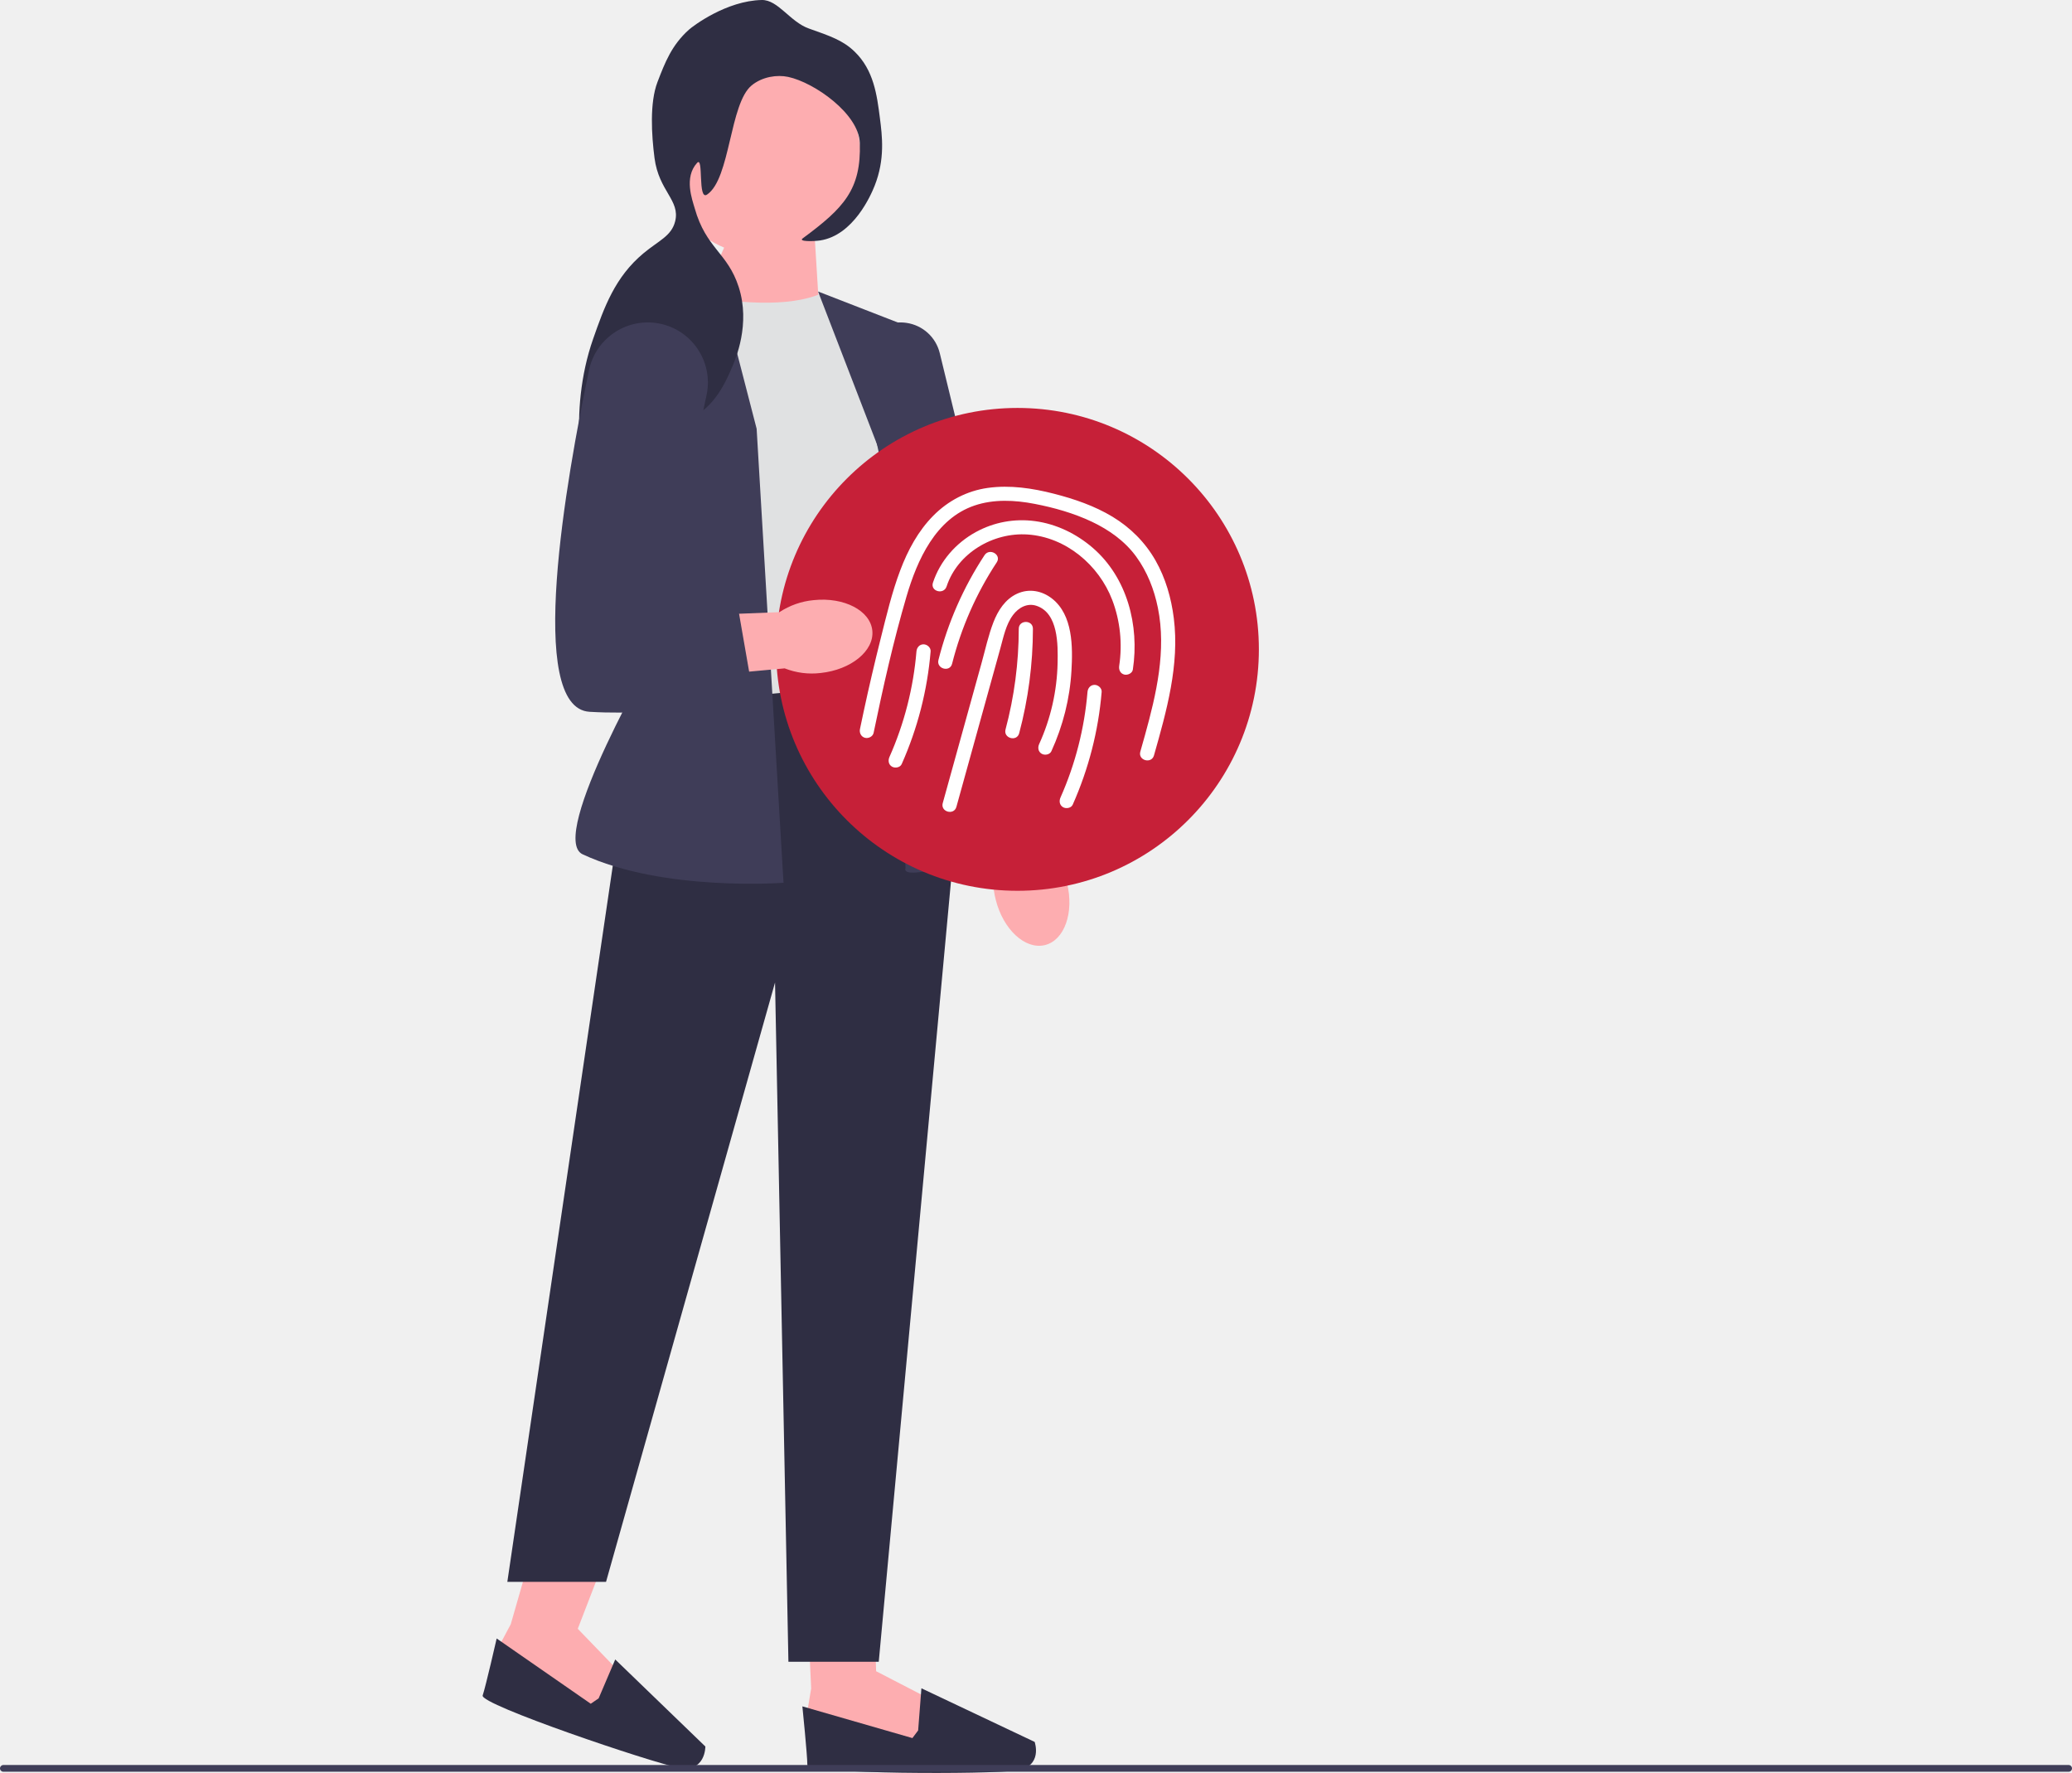
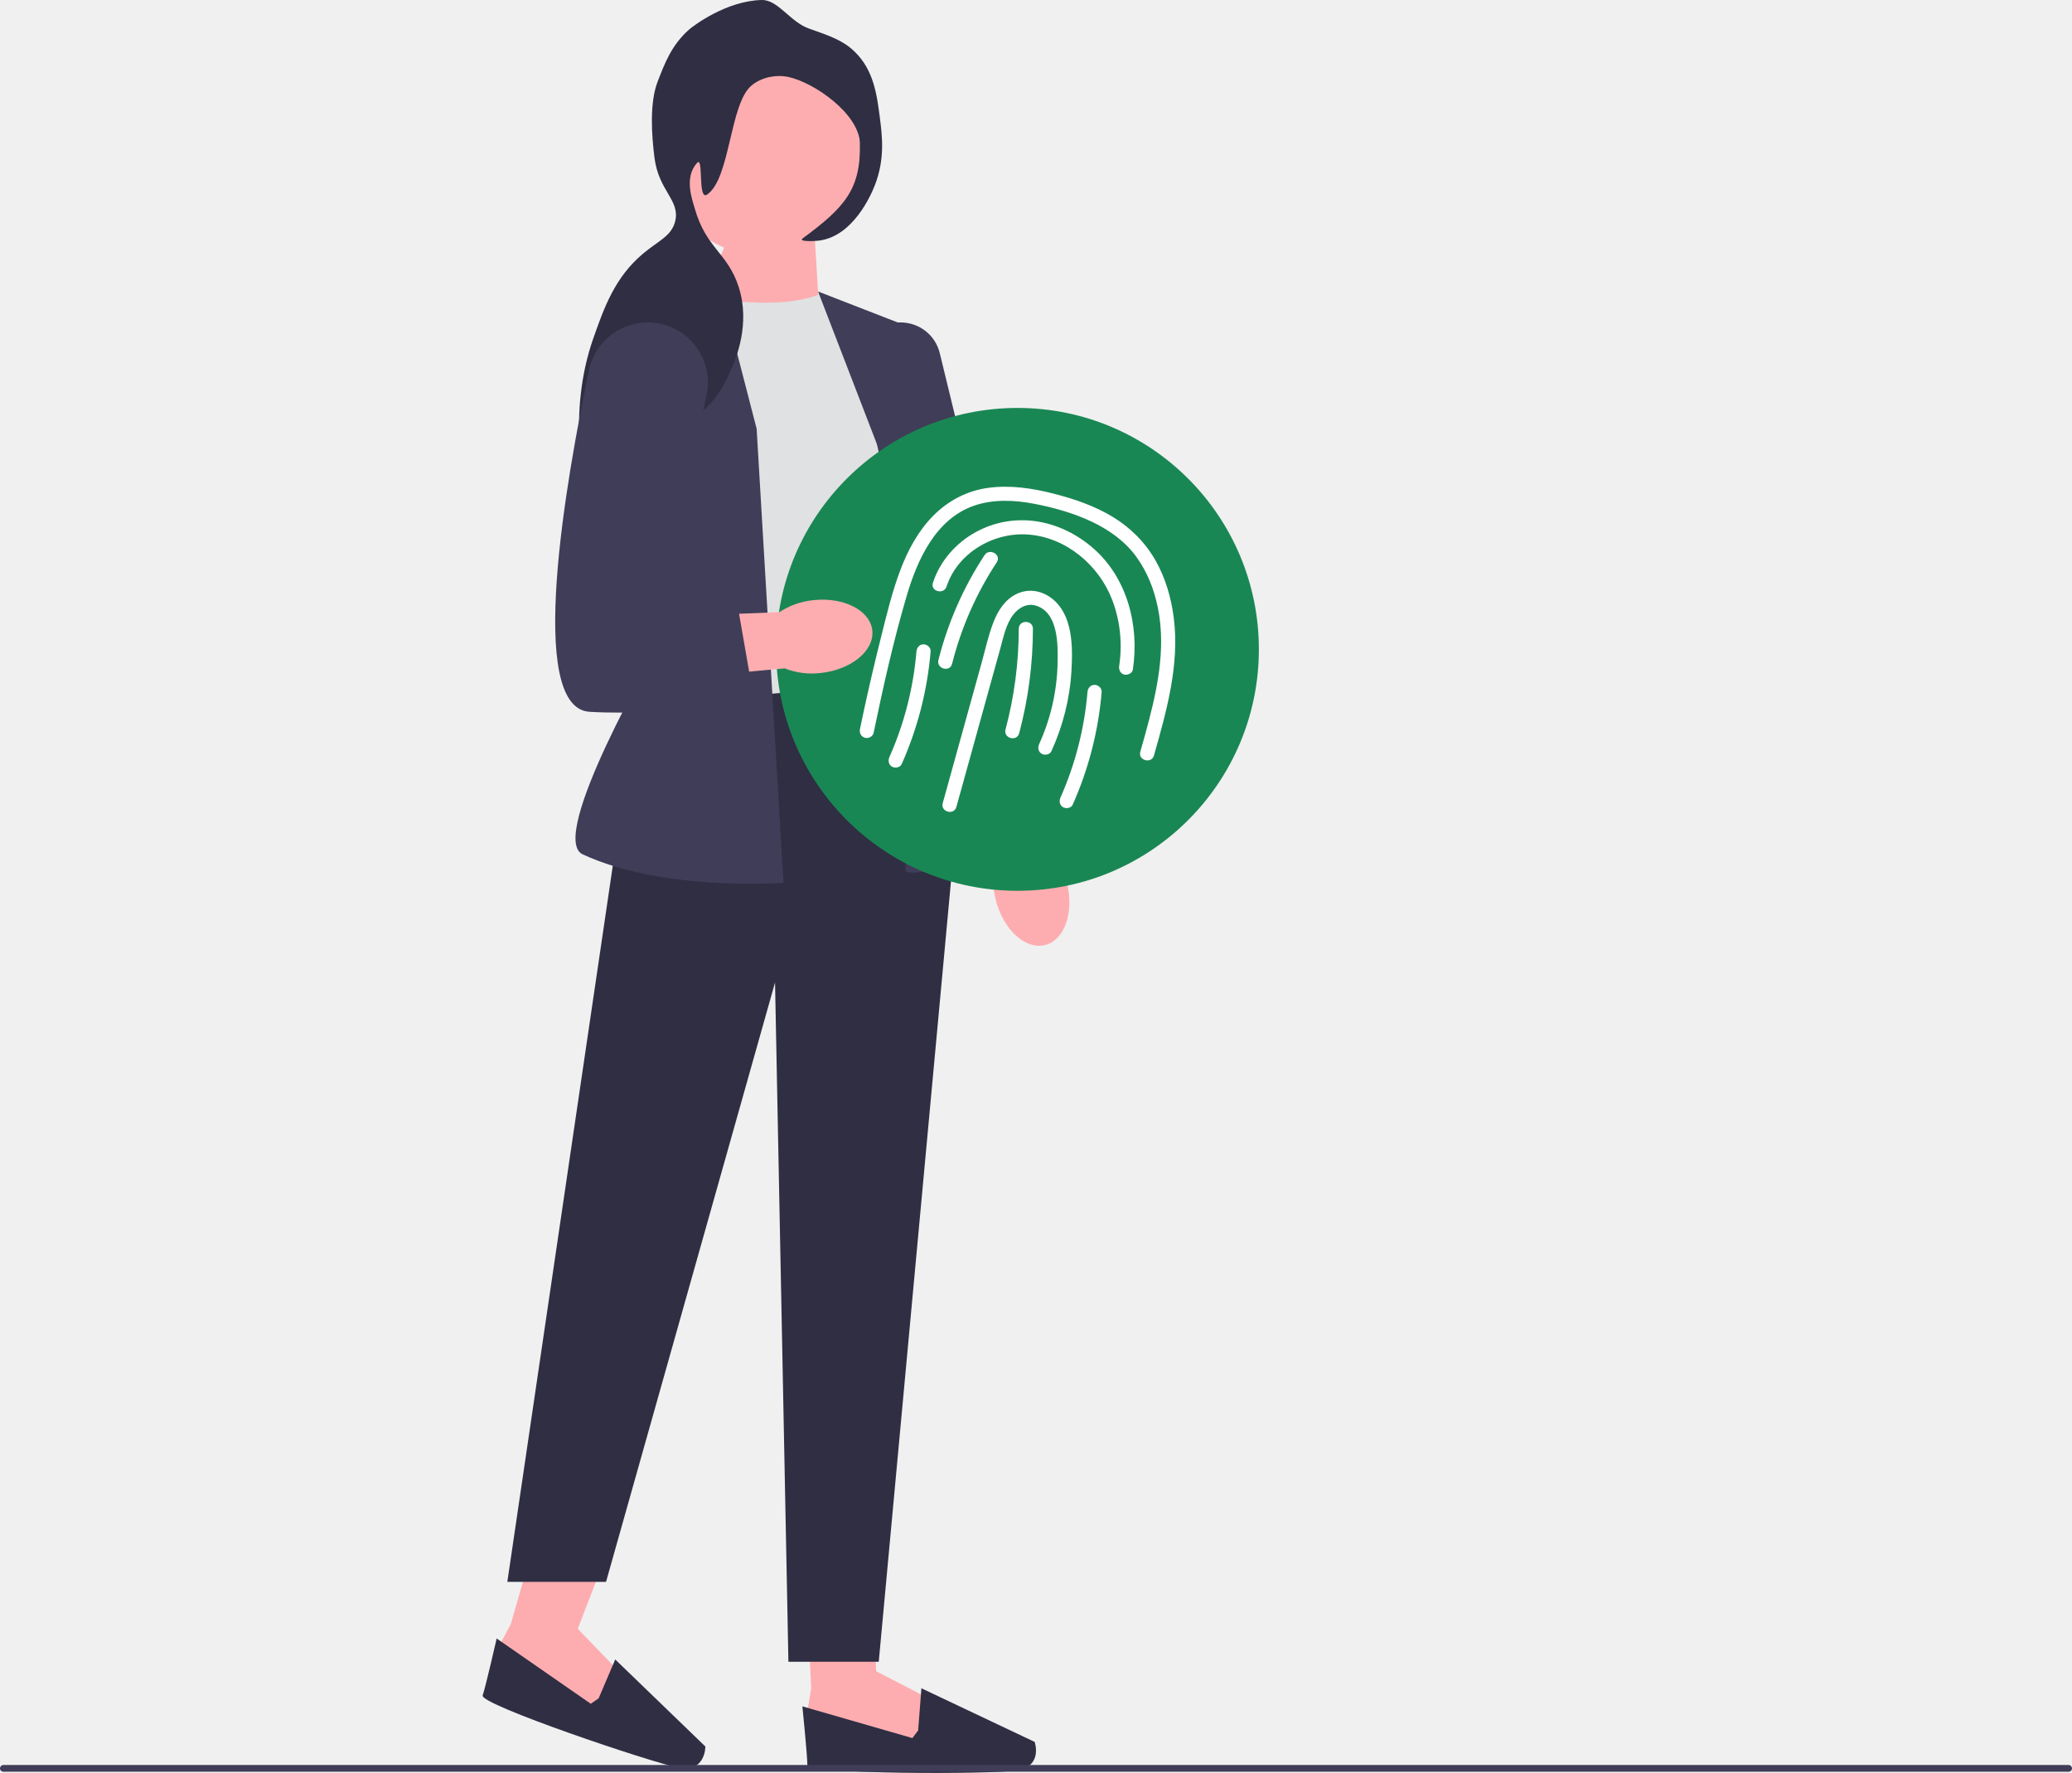
<svg xmlns="http://www.w3.org/2000/svg" width="731.67" height="625.997" viewBox="0 0 731.67 625.997">
-   <path id="uuid-5ef434d5-ec3b-4be2-96d4-c13c471d6de8-68" d="M376.763,311.697c2.62,10.501-.885,20.354-7.829,22.007-6.944,1.653-14.695-5.518-17.315-16.023-1.106-4.182-1.156-8.566-.145-12.784l-10.519-44.63,21.864-4.459,8.049,44.471c2.886,3.291,4.907,7.207,5.894,11.418,0,0,0,0,0,0Z" fill="#fdadb0" />
+   <path id="uuid-5ef434d5-ec3b-4be2-96d4-c13c471d6de8-268" d="M376.763,311.697c2.62,10.501-.885,20.354-7.829,22.007-6.944,1.653-14.695-5.518-17.315-16.023-1.106-4.182-1.156-8.566-.145-12.784l-10.519-44.63,21.864-4.459,8.049,44.471c2.886,3.291,4.907,7.207,5.894,11.418,0,0,0,0,0,0Z" fill="#fdadb0" />
  <g>
    <polygon points="285.095 566.897 286.442 596.149 285.093 604.244 289.814 613.687 326.913 617.734 328.937 600.196 309.376 590.078 308.807 573.55 285.095 566.897" fill="#fdadb0" />
    <path d="M324.215,610.989l-2.024,2.698-38.852-11.196s1.753,17.267,1.753,20.639,64.08,3.373,73.723,2.024,6.546-10.118,6.546-10.118l-39.988-18.929-1.158,14.881h0Z" fill="#2f2e43" />
  </g>
  <g>
    <polygon points="188.439 545.365 180.354 573.509 176.486 580.746 177.937 591.204 211.79 606.911 219.319 590.943 204.025 575.097 213.619 550.219 188.439 545.365" fill="#fdadb0" />
    <path d="M211.392,599.657l-2.781,1.909-33.225-23.041s-3.865,16.92-4.945,20.115,59.631,23.703,69.198,25.51,9.44-7.491,9.44-7.491l-31.827-30.73-5.86,13.728h0l-0-0Z" fill="#2f2e43" />
  </g>
  <polygon points="287.71 83.967 289.127 106.973 246.169 109.152 259.471 78.842 287.71 83.967" fill="#fdadb0" />
  <path d="M290.223,103.531c-11.514,5.136-29.931,3.731-50.802,0l-3.262,144.597s65.288,13.126,87.735-11.093l-11.814-118.145-21.857-15.359s0,0,0,0Z" fill="#e0e1e2" />
  <polygon points="316.805 240.579 224.635 249.689 179.15 558.536 214.002 558.536 273.682 346.909 278.408 586.743 310.307 586.743 337.48 293.153 316.805 240.579" fill="#2f2e43" />
  <path d="M252.524,94.671l-30.968,18.326c-11.731,6.942-17.261,20.957-13.431,34.039l23.934,81.747s-38.975,66.957-26.31,72.865c28.459,13.274,70.927,10.042,70.927,10.042l-9.491-160.309-14.66-56.709,0,0s0-0,0-0Z" fill="#3f3d58" />
  <path d="M288.877,102.924l35.016,13.604,8.27,101.014,23.16,81.376c-39.228,14.319-35.565,7.646-35.565,7.646l-6.498-140.415-24.383-63.225,0,0s0-0,0-0Z" fill="#3f3d58" />
  <path d="M340.031,297.196l-.12-.553-35.794-165.551c-1-4.626,.279-9.262,3.508-12.722,3.23-3.46,7.769-5.053,12.453-4.372,5.777,.84,10.402,5.048,11.782,10.721l39.316,161.606-31.146,10.871h-0Z" fill="#3f3d58" />
  <circle cx="269.07" cy="55.227" r="34.852" fill="#fdadb0" />
  <path d="M285.651,10.073c7.677,2.698,12.069,4.242,16.093,8.118,6.797,6.548,7.918,15.298,8.961,23.429,.815,6.36,1.87,14.584-1.855,23.98-1.271,3.206-7.437,17.492-19.238,19.298-2.318,.354-7.759,.448-6.191-.71,14.515-10.716,20.71-17.186,20.202-33.702-.315-10.262-15.996-21.342-25.308-23.334-3.922-.839-9.144-.073-12.889,3.002-7.826,6.424-7.492,32.991-15.744,38.544-3.394,2.284-1.132-13.793-3.524-11.186-4.718,5.144-1.692,13.022-.844,16.022,4.022,14.231,11.604,15.624,15.532,27.776,4.241,13.12-1.097,25.473-2.362,28.402-2.202,5.096-5.98,13.841-14.614,18.036-10.958,5.325-19.596-1.609-24.69,4.336-2.848,3.323-1.307,6.843-6.451,17.18-1.679,3.374-2.519,5.062-3.262,5.002-3.517-.283-9.212-28.438-.002-54.658,3.865-11.004,7.652-21.784,17.803-30.215,5.367-4.457,9.868-6.061,11.149-11.265,1.83-7.436-5.77-10.609-7.293-22.341-1.042-8.024-1.773-19.499,1.06-26.854,2.675-6.946,4.997-12.975,11.076-18.442,1.46-1.313,13.245-10.238,25.741-10.49,5.753-.116,9.979,7.728,16.649,10.072h0Z" fill="#2f2e43" />
  <g>
-     <circle cx="359.294" cy="229.28" r="85.243" fill="#c62038" />
+     <circle cx="359.294" cy="229.28" r="85.243" fill="#198754" />
    <g>
      <path d="M337.725,284.894c5.175-18.666,10.349-37.333,15.524-55.999,1.102-3.974,1.954-8.388,4.476-11.76,1.949-2.607,5.016-4.313,8.261-3.241,7.737,2.556,7.612,13.721,7.475,20.235-.207,9.833-2.427,19.643-6.513,28.594-.56,1.227-.35,2.691,.897,3.42,1.075,.629,2.857,.337,3.42-.897,4.091-8.962,6.523-18.555,7.089-28.398,.488-8.493,.525-19.693-6.837-25.482-3.598-2.829-8.19-3.67-12.408-1.714-4.168,1.932-6.714,5.933-8.315,10.076-1.78,4.606-2.84,9.546-4.158,14.299l-4.246,15.316c-3.162,11.407-6.325,22.814-9.487,34.222-.861,3.105,3.962,4.431,4.821,1.329h0v0h-0Z" fill="#fff" />
      <path d="M359.896,258.897c3.202-12.019,4.838-24.447,4.852-36.885,.004-3.217-4.996-3.222-5,0-.013,12.017-1.579,23.944-4.673,35.556-.829,3.113,3.993,4.44,4.821,1.329h-0Z" fill="#fff" />
      <path d="M308.494,258.752c3.351-16.157,6.978-32.366,11.629-48.204,3.771-12.843,10.274-27.397,23.998-32.054,6.816-2.313,14.204-1.94,21.18-.598,6.918,1.331,13.925,3.311,20.301,6.34,6.036,2.867,11.619,6.82,15.592,12.264,3.922,5.375,6.365,11.612,7.681,18.107,3.055,15.073-.541,30.471-4.57,44.999-.536,1.934-1.084,3.864-1.633,5.794-.881,3.101,3.942,4.424,4.821,1.329,4.452-15.663,9.077-32.025,7.003-48.463-.897-7.109-2.891-14.093-6.445-20.35-3.642-6.412-8.896-11.653-15.195-15.462-6.353-3.842-13.504-6.288-20.665-8.123-7.606-1.95-15.522-3.15-23.356-2.06-7.387,1.027-14.043,4.53-19.274,9.818-5.359,5.418-8.983,12.187-11.657,19.262-2.949,7.803-4.875,15.999-6.904,24.077-2.144,8.538-4.145,17.112-6,25.717-.451,2.091-.892,4.184-1.327,6.278-.274,1.321,.385,2.701,1.746,3.075,1.239,.34,2.8-.418,3.075-1.746h0Z" fill="#fff" />
      <path d="M334.263,207.066c3.899-11.831,16.455-19.156,28.611-18.344,13.475,.9,25.154,10.741,29.885,23.124,2.811,7.358,3.636,15.457,2.454,23.243-.202,1.333,.336,2.688,1.746,3.075,1.182,.325,2.871-.403,3.075-1.746,2.362-15.562-1.979-32.52-14.226-43.043-5.743-4.935-12.777-8.35-20.307-9.373-7.241-.983-14.541,.357-20.952,3.882-7.032,3.867-12.587,10.205-15.108,17.854-1.009,3.063,3.817,4.376,4.821,1.329h0l0-0Z" fill="#fff" />
      <path d="M323.625,229.998c-1.074,12.826-4.307,25.509-9.537,37.273-.548,1.233-.358,2.686,.897,3.42,1.065,.623,2.869,.343,3.42-.897,5.614-12.626,9.066-26.024,10.219-39.796,.113-1.347-1.23-2.5-2.5-2.5-1.446,0-2.387,1.149-2.5,2.5h0Z" fill="#fff" />
      <path d="M384.021,244.315c-1.074,12.826-4.307,25.509-9.537,37.273-.548,1.233-.358,2.686,.897,3.42,1.065,.623,2.869,.343,3.42-.897,5.614-12.626,9.066-26.024,10.219-39.796,.113-1.347-1.23-2.5-2.5-2.5-1.446,0-2.387,1.149-2.5,2.5h0l0-0Z" fill="#fff" />
      <path d="M336.205,234.364c3.215-12.749,8.542-24.831,15.769-35.814,1.774-2.696-2.554-5.203-4.317-2.524-7.444,11.313-12.962,23.878-16.273,37.009-.787,3.121,4.034,4.452,4.821,1.329h0v0h-0Z" fill="#fff" />
    </g>
  </g>
  <path d="M0,624.383c0,.66,.53,1.19,1.19,1.19H730.48c.66,0,1.19-.53,1.19-1.19,0-.66-.53-1.19-1.19-1.19H1.19c-.66,0-1.19,.53-1.19,1.19Z" fill="#3f3d58" />
-   <path id="uuid-ed8d5917-2465-4251-8a73-24d647765b28-69" d="M287.343,211.895c10.763-1.132,20.032,3.711,20.702,10.817,.67,7.106-7.511,13.783-18.278,14.914-4.295,.513-8.643-.048-12.68-1.637l-45.66,4.201-1.371-22.272,45.159-1.776c3.661-2.399,7.82-3.855,12.128-4.246,0,0,0,0,0,0Z" fill="#fdadb0" />
+   <path id="uuid-ed8d5917-2465-4251-8a73-24d647765b28-269" d="M287.343,211.895c10.763-1.132,20.032,3.711,20.702,10.817,.67,7.106-7.511,13.783-18.278,14.914-4.295,.513-8.643-.048-12.68-1.637l-45.66,4.201-1.371-22.272,45.159-1.776c3.661-2.399,7.82-3.855,12.128-4.246,0,0,0,0,0,0Z" fill="#fdadb0" />
  <path d="M231.713,114.053h-0c-11.053-1.557-21.422,5.711-23.719,16.633-8.015,38.108-22.397,119.281,.192,120.637,29.536,1.772,57.891-5.316,57.891-5.316l-7.089-40.76-23.038-2.363,13.552-63.386c2.573-12.035-5.601-23.728-17.788-25.444l0-0Z" fill="#3f3d58" />
</svg>
